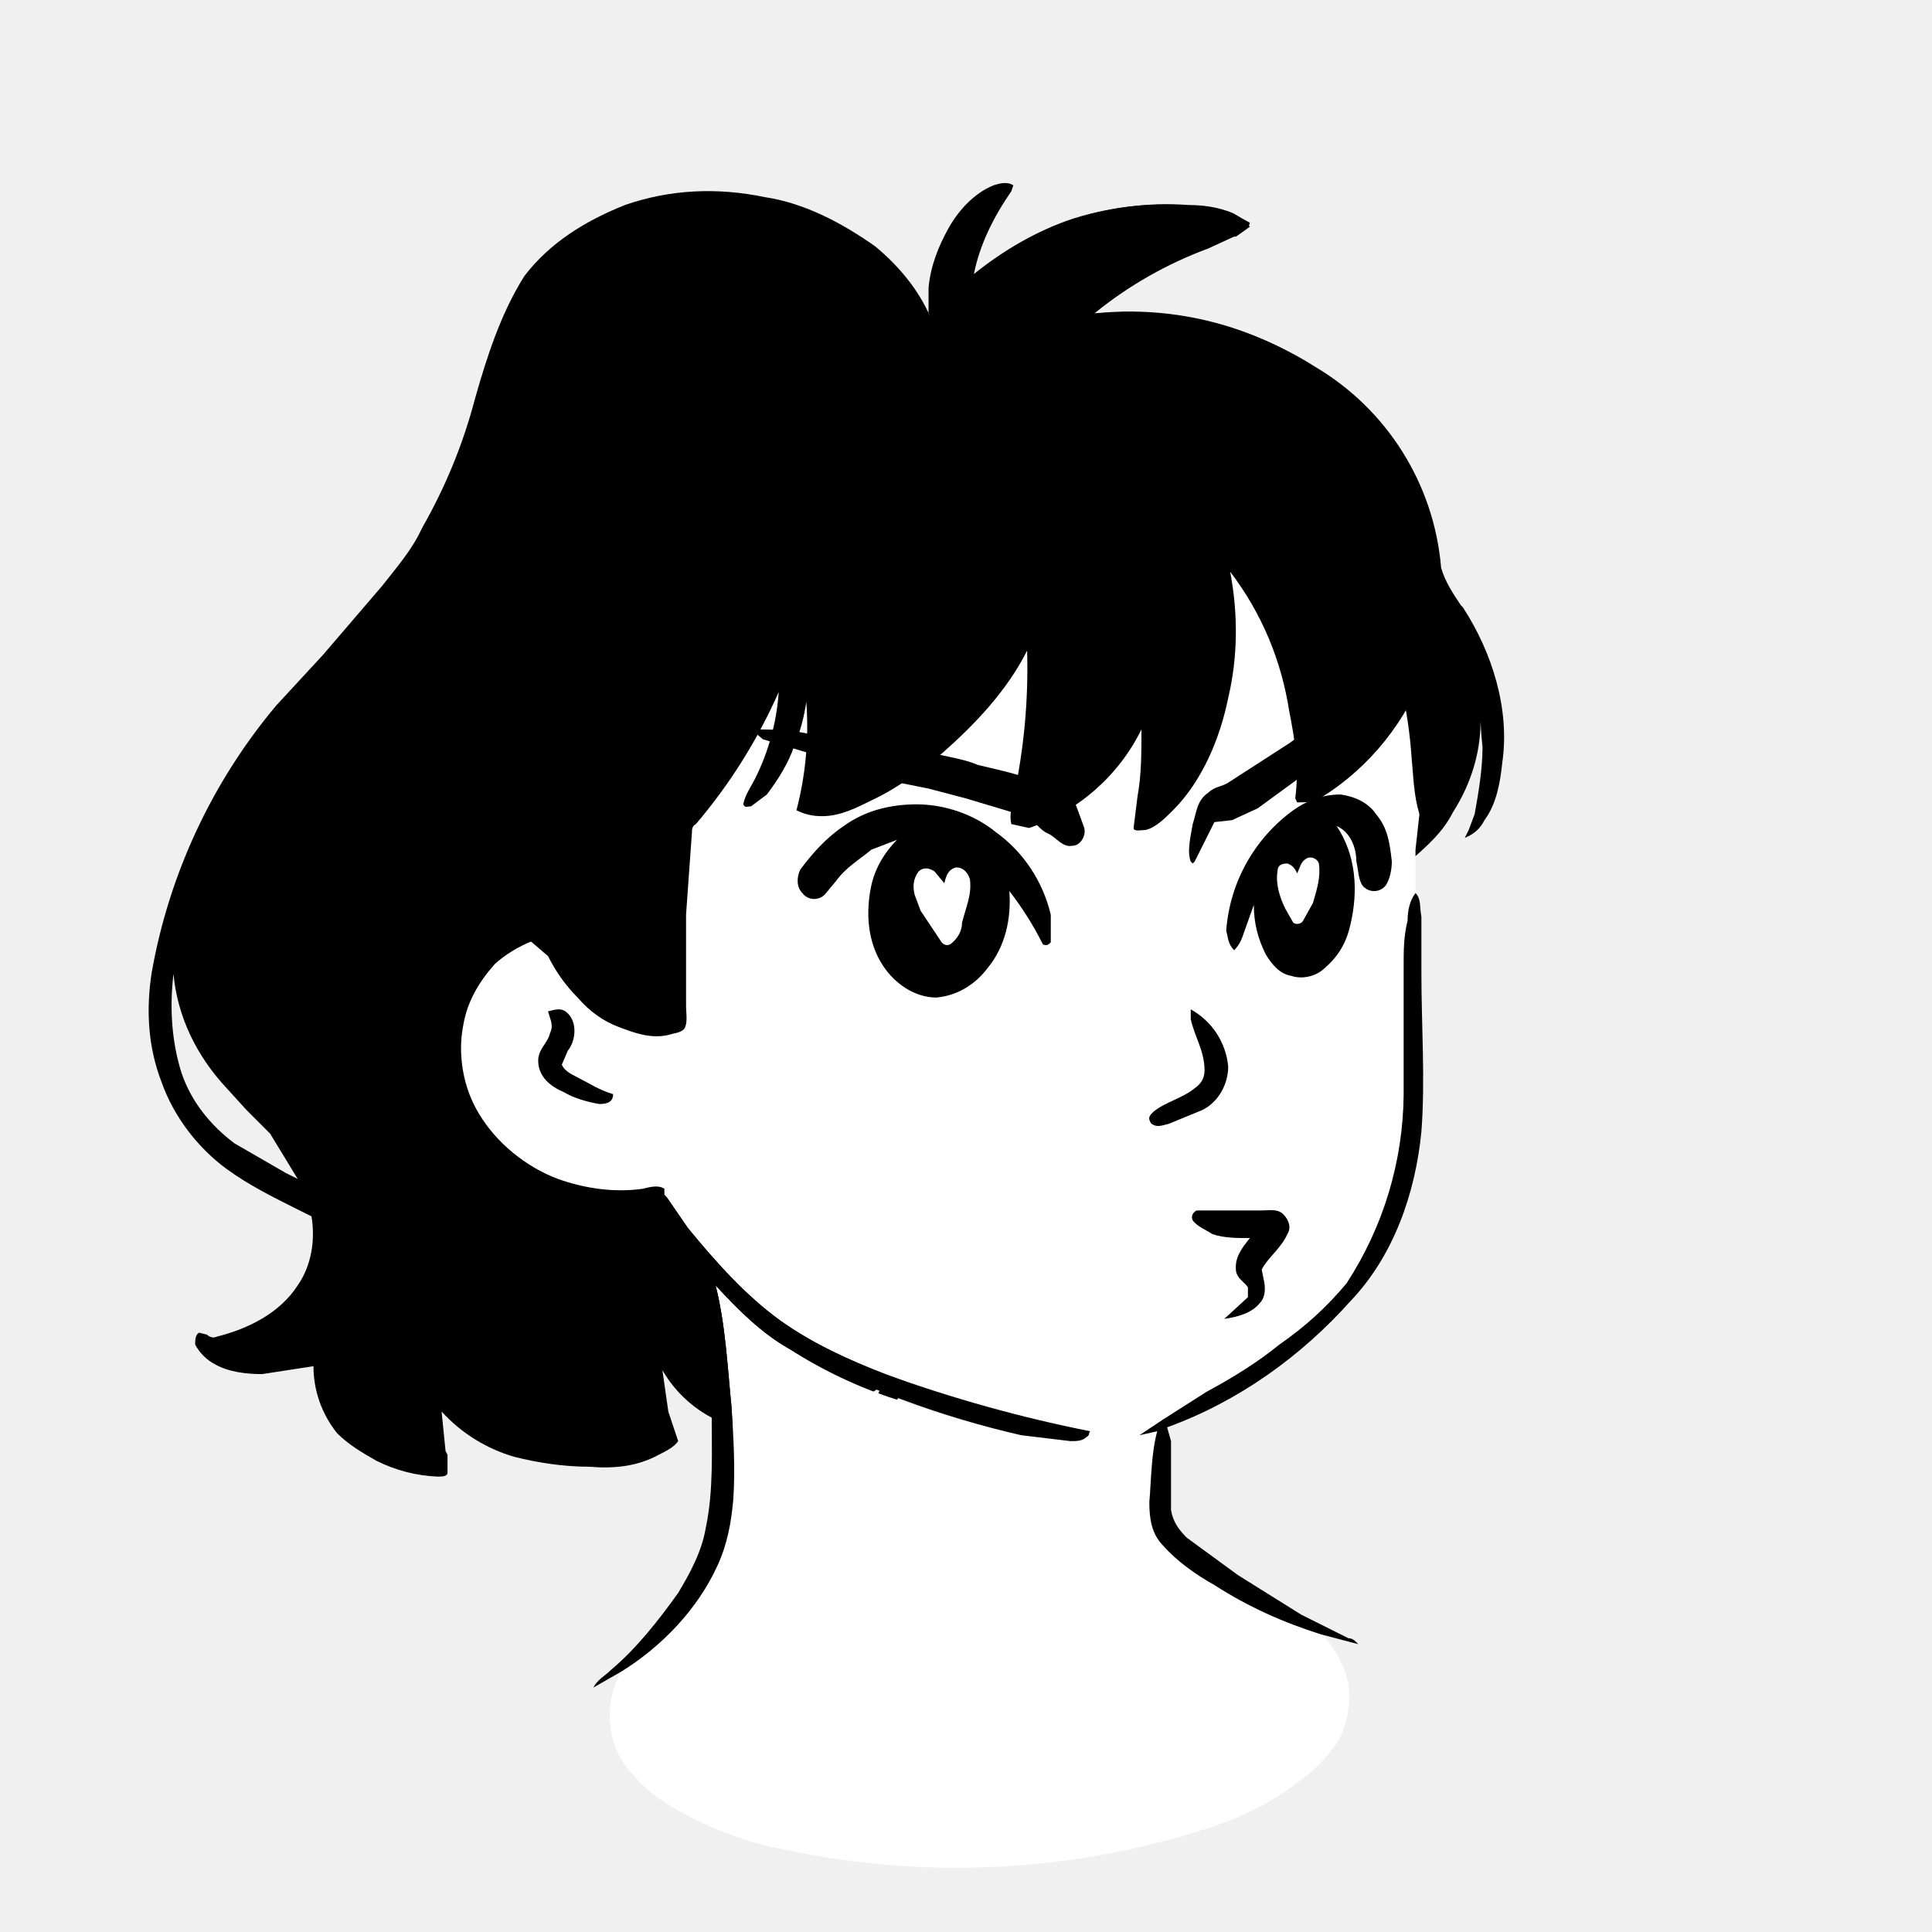
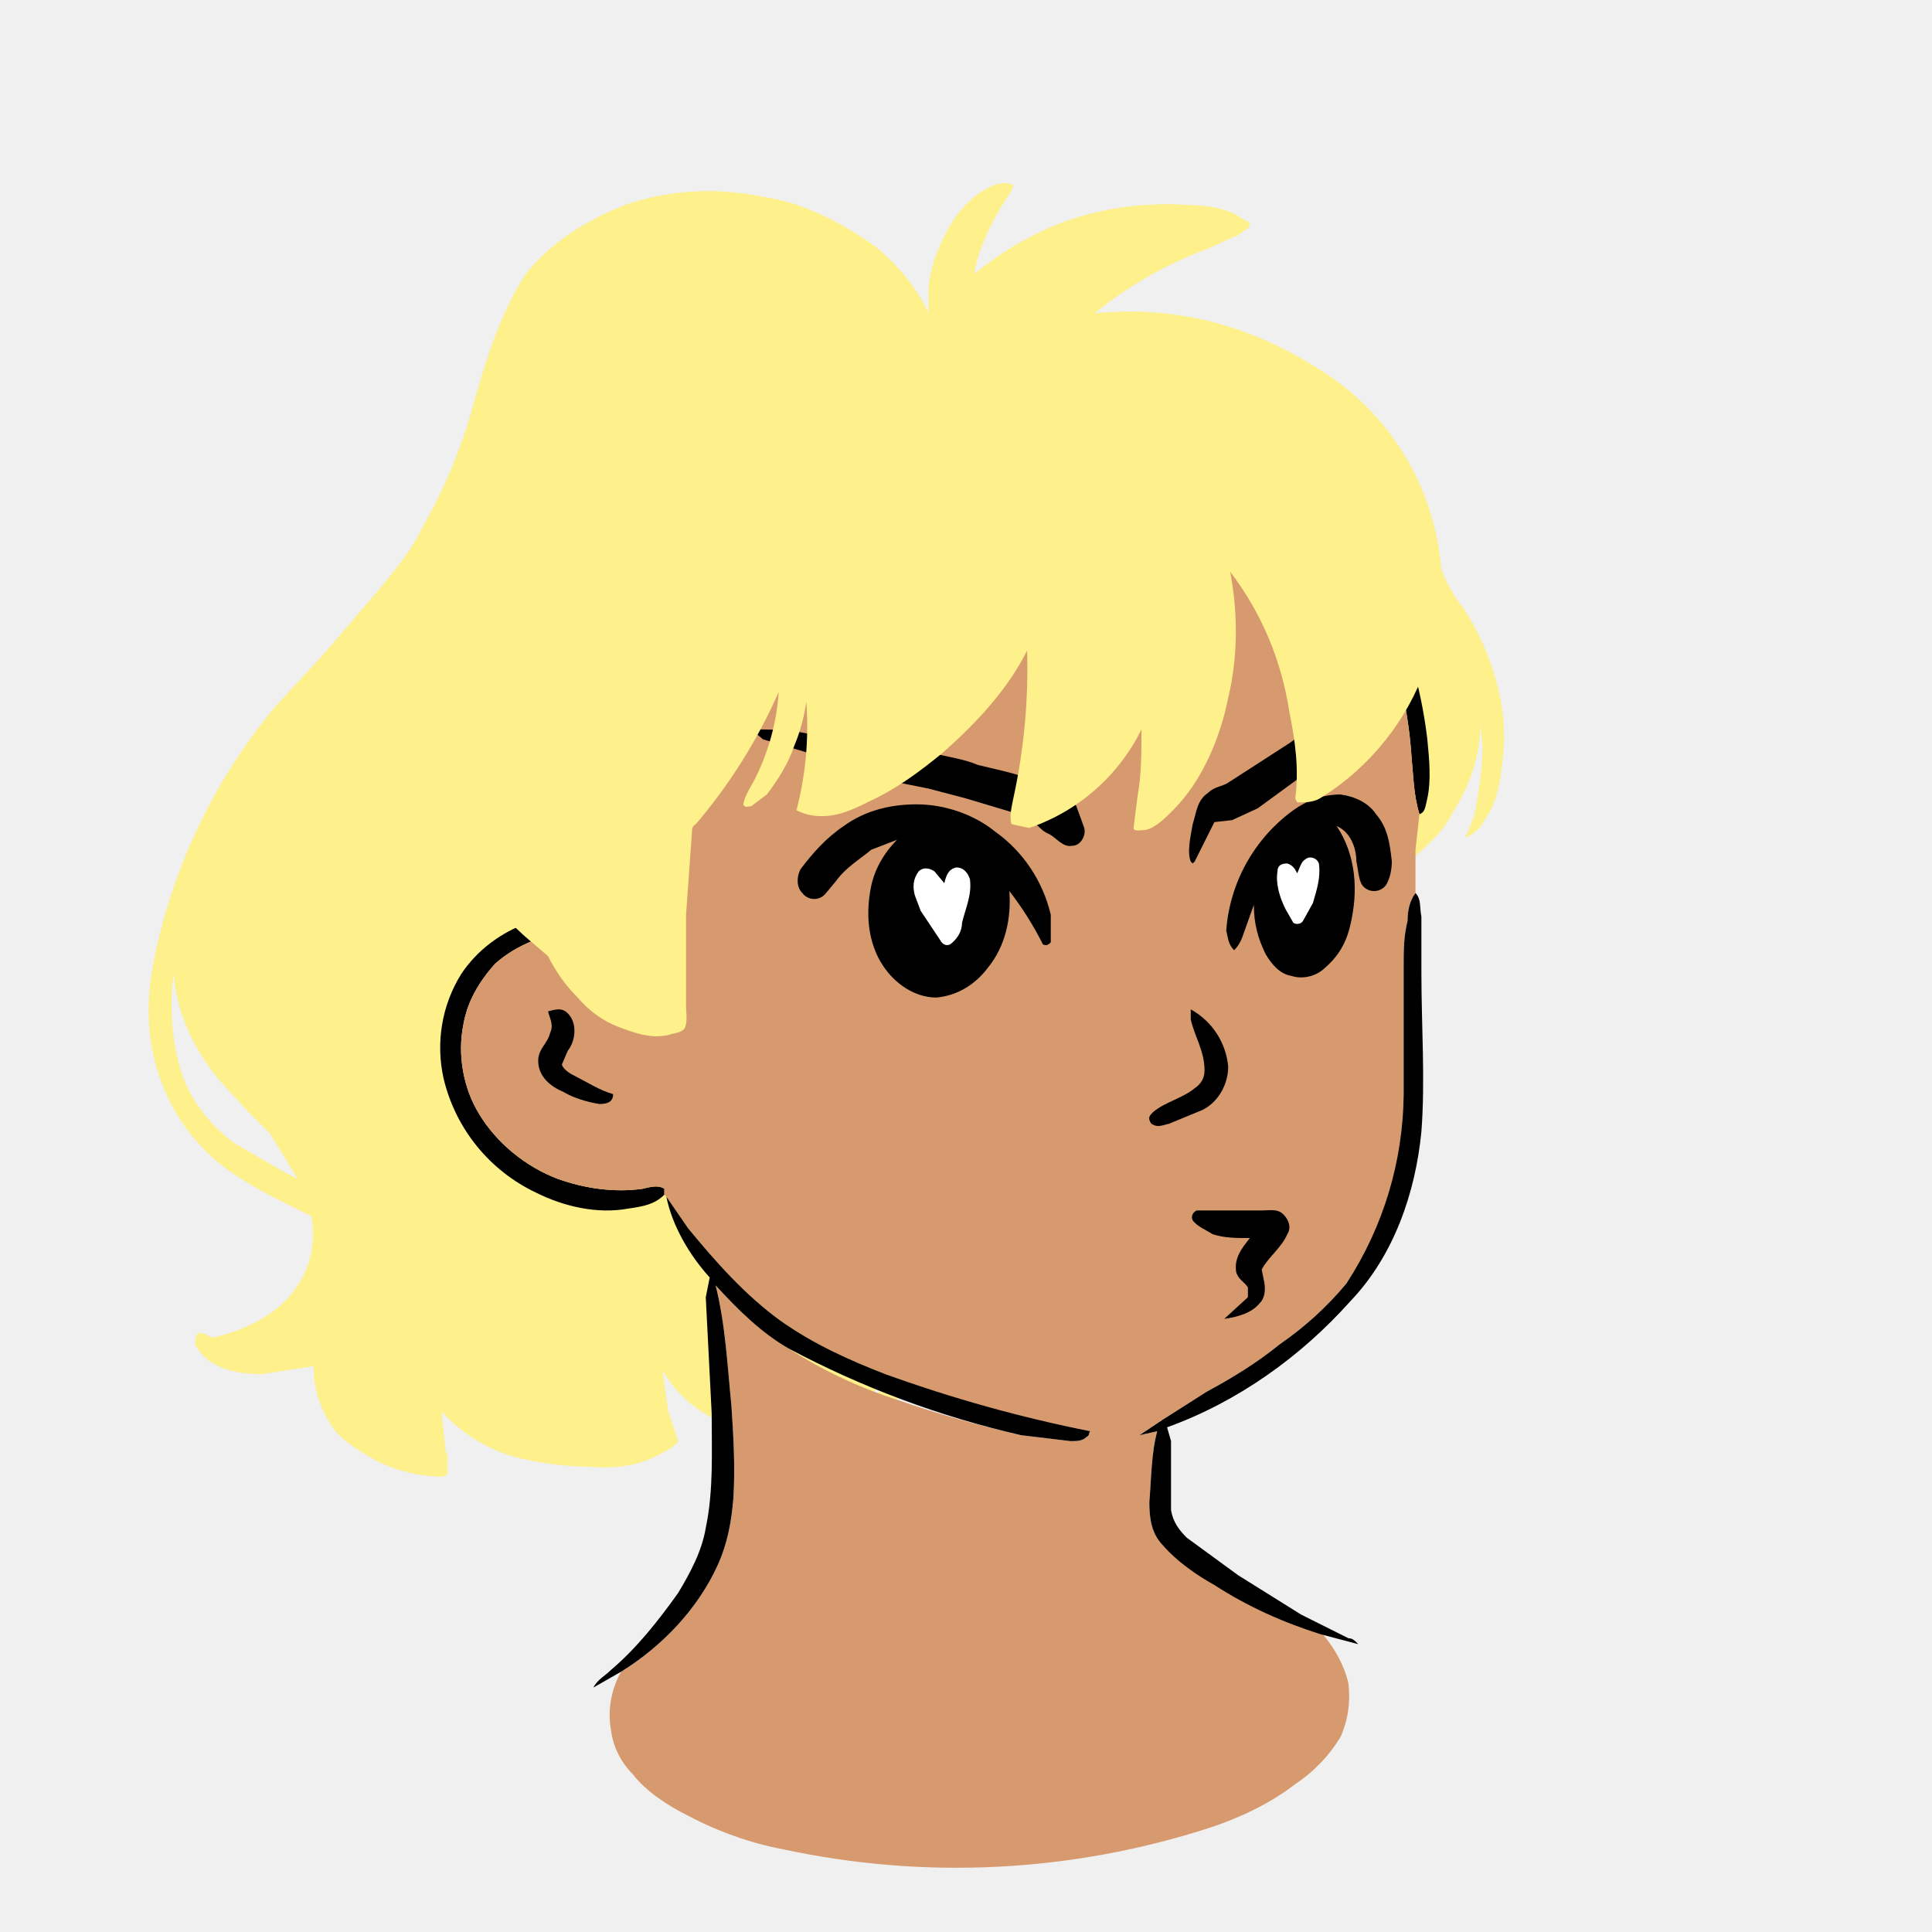
<svg xmlns="http://www.w3.org/2000/svg" viewBox="0 0 980 980" fill="none" shape-rendering="auto" width="512" height="512">
  <mask id="viewboxMask">
    <rect width="980" height="980" rx="0" ry="0" x="0" y="0" fill="#fff" />
  </mask>
  <g mask="url(#viewboxMask)">
    <g transform="translate(10 -60)">
-       <path fill-rule="evenodd" clip-rule="evenodd" d="m503 157 1-3c-3-2-7-1-10 0-10 4-18 13-23 22s-9 19-10 30v13l1 2c-6-14-16-26-28-36-17-12-36-22-56-25-24-5-48-4-71 4-20 8-38 19-51 36-12 19-19 41-25 62-6 23-15 45-27 66-5 11-13 20-20 29l-30 35-24 26a289 289 0 0 0-63 135c-3 19-2 38 5 56 6 17 18 33 33 44 11 8 23 14 35 20l8 4c2 12 0 25-7 35-9 14-25 22-41 26-2 1-4 0-5-1l-4-1c-2 1-2 4-2 6 2 4 6 8 10 10 7 4 16 5 24 5l26-4c0 12 4 24 12 34 6 6 13 10 20 14a76 76 0 0 0 31 8c2 0 5 0 5-2v-9l-1-2-2-20c10 11 23 19 37 23 12 3 25 5 38 5 12 1 24 0 35-6 4-2 8-4 10-7l-5-15-3-21a63 63 0 0 0 68 30c17-4 30-12 43-22a32 32 0 0 1-6 11l-1 3c6 0 11-3 15-7 4-5 6-12 8-18 1-9-1-19-3-28l-8-19-19-40a1593 1593 0 0 1-31-68 508 508 0 0 1-23-110c-1-11-2-22-5-33v-1l1-5 20-37c-1 15-5 30-12 44l-2 3c-2 4-4 7-4 12 4-1 6-1 8-4 9-9 16-20 20-32l4-17v-1a199 199 0 0 1-3 45l-2 9c3 2 7 4 11 4 10 0 21-4 29-9a215 215 0 0 0 77-75c0 22-1 45-5 67l-2 8-2 11c0 2 2 3 3 3h2c5 2 11-1 15-3h1c19-11 37-26 46-46 0 13 0 25-2 37l-1 6-1 7c0 2 2 2 3 2h1c4 0 8-4 12-6 10-10 17-21 23-33 6-14 10-28 12-43 2-17 1-34-2-50 17 21 26 47 31 74 2 14 3 27 2 41l1 2c4 0 8 0 12-2 10-6 19-14 27-23 0 14-1 29-4 43l-2 6c-1 5-2 9-1 14 9 2 19-3 26-9 8-7 16-14 21-24 9-14 14-30 14-46a196 196 0 0 0 1 13c0 11-2 23-4 34l-3 8-2 4c5-2 8-5 10-9 6-8 8-19 9-29 4-27-5-56-20-79l-1-1c-4-6-8-12-10-19a131 131 0 0 0-64-102 178 178 0 0 0-111-27h-1a205 205 0 0 1 58-33l13-6h1l7-5-2-2c-3-3-6-5-10-6a154 154 0 0 0-78 4c-18 6-35 16-50 28 3-15 10-29 19-42ZM105 612c-15-16-25-36-27-58-2 17-1 34 4 50 5 15 15 27 27 36l26 15 6 3-14-23-12-12-10-11Z" fill="#000000" />
+       <path fill-rule="evenodd" clip-rule="evenodd" d="m503 157 1-3c-3-2-7-1-10 0-10 4-18 13-23 22s-9 19-10 30v13l1 2c-6-14-16-26-28-36-17-12-36-22-56-25-24-5-48-4-71 4-20 8-38 19-51 36-12 19-19 41-25 62-6 23-15 45-27 66-5 11-13 20-20 29l-30 35-24 26a289 289 0 0 0-63 135c-3 19-2 38 5 56 6 17 18 33 33 44 11 8 23 14 35 20l8 4c2 12 0 25-7 35-9 14-25 22-41 26-2 1-4 0-5-1l-4-1c-2 1-2 4-2 6 2 4 6 8 10 10 7 4 16 5 24 5l26-4c0 12 4 24 12 34 6 6 13 10 20 14a76 76 0 0 0 31 8c2 0 5 0 5-2v-9l-1-2-2-20c10 11 23 19 37 23 12 3 25 5 38 5 12 1 24 0 35-6 4-2 8-4 10-7l-5-15-3-21a63 63 0 0 0 68 30c17-4 30-12 43-22a32 32 0 0 1-6 11l-1 3c6 0 11-3 15-7 4-5 6-12 8-18 1-9-1-19-3-28l-8-19-19-40a1593 1593 0 0 1-31-68 508 508 0 0 1-23-110c-1-11-2-22-5-33v-1l1-5 20-37c-1 15-5 30-12 44l-2 3c-2 4-4 7-4 12 4-1 6-1 8-4 9-9 16-20 20-32l4-17v-1a199 199 0 0 1-3 45l-2 9c3 2 7 4 11 4 10 0 21-4 29-9a215 215 0 0 0 77-75c0 22-1 45-5 67l-2 8-2 11c0 2 2 3 3 3h2c5 2 11-1 15-3h1c19-11 37-26 46-46 0 13 0 25-2 37l-1 6-1 7c0 2 2 2 3 2h1c4 0 8-4 12-6 10-10 17-21 23-33 6-14 10-28 12-43 2-17 1-34-2-50 17 21 26 47 31 74 2 14 3 27 2 41l1 2c4 0 8 0 12-2 10-6 19-14 27-23 0 14-1 29-4 43l-2 6c-1 5-2 9-1 14 9 2 19-3 26-9 8-7 16-14 21-24 9-14 14-30 14-46a196 196 0 0 0 1 13c0 11-2 23-4 34l-3 8-2 4c5-2 8-5 10-9 6-8 8-19 9-29 4-27-5-56-20-79l-1-1c-4-6-8-12-10-19a131 131 0 0 0-64-102 178 178 0 0 0-111-27h-1a205 205 0 0 1 58-33l13-6h1l7-5-2-2c-3-3-6-5-10-6a154 154 0 0 0-78 4c-18 6-35 16-50 28 3-15 10-29 19-42ZM105 612c-15-16-25-36-27-58-2 17-1 34 4 50 5 15 15 27 27 36l26 15 6 3-14-23-12-12-10-11Z" fill="#fef08a" />
      <path d="M495 231a231 231 0 0 1 219 204c1 10 2 21 0 30-1 4-1 7-4 8-3-10-3-19-4-29a220 220 0 0 0-239-205c-42 4-83 19-117 44l-17 13a221 221 0 0 0-78 164c0 23 7 43 15 64h17c3 1 4 4 2 6l-6 2c-15 1-31 7-42 17-8 9-14 19-16 31-3 15 0 32 8 45 9 15 24 27 40 33 14 5 29 7 43 5 4-1 8-2 11 0v3c-5 5-11 6-18 7-16 3-33-1-47-8a86 86 0 0 1-47-58c-4-18-1-37 9-53 8-12 20-21 34-26-7-14-10-28-12-43-2-18-2-35 0-53 1-13 4-25 8-38a227 227 0 0 1 99-122c41-28 92-43 142-41Z" fill="#000" />
-       <path d="M535 244a220 220 0 0 1 171 200c1 10 1 19 4 29l-2 18v22c-3 4-4 9-4 14-2 8-2 15-2 23v65c0 21-3 42-11 61-4 13-10 24-18 35-10 12-21 22-34 31-11 9-24 17-37 24l-22 14-12 8 9-2c-3 11-3 24-4 36 0 8 1 16 7 22a235 235 0 0 0 81 45c6 7 11 16 13 25 1 9 0 18-4 27-6 10-14 18-23 24-13 10-28 17-43 22a417 417 0 0 1-217 11c-16-3-33-9-48-17-10-5-21-12-28-21-6-6-10-14-11-22-2-10 0-21 5-30 21-13 39-32 49-54 5-11 7-22 8-34 1-16 0-32-1-47-2-20-3-41-8-61 11 12 23 24 37 32 17 11 36 20 55 26 20 7 41 13 63 18l25 3c3 0 6 0 8-2 2-1 1-2 2-3l-17-2c-29-7-58-16-87-27-18-7-36-15-53-27-18-13-33-30-47-47l-11-16-1-1v-3c-3-2-7-1-11 0-14 2-29 0-43-5-16-6-31-18-40-33-8-13-11-30-8-45 2-12 8-22 16-31 11-10 27-16 42-17l6-2c2-2 1-5-2-6h-17c-8-21-15-41-15-64-1-14 2-27 5-41a221 221 0 0 1 73-123l17-13a230 230 0 0 1 185-39Z" fill="#ffffff" />
+       <path d="M535 244a220 220 0 0 1 171 200c1 10 1 19 4 29l-2 18v22c-3 4-4 9-4 14-2 8-2 15-2 23v65c0 21-3 42-11 61-4 13-10 24-18 35-10 12-21 22-34 31-11 9-24 17-37 24l-22 14-12 8 9-2c-3 11-3 24-4 36 0 8 1 16 7 22a235 235 0 0 0 81 45c6 7 11 16 13 25 1 9 0 18-4 27-6 10-14 18-23 24-13 10-28 17-43 22a417 417 0 0 1-217 11c-16-3-33-9-48-17-10-5-21-12-28-21-6-6-10-14-11-22-2-10 0-21 5-30 21-13 39-32 49-54 5-11 7-22 8-34 1-16 0-32-1-47-2-20-3-41-8-61 11 12 23 24 37 32 17 11 36 20 55 26 20 7 41 13 63 18l25 3c3 0 6 0 8-2 2-1 1-2 2-3l-17-2c-29-7-58-16-87-27-18-7-36-15-53-27-18-13-33-30-47-47l-11-16-1-1v-3c-3-2-7-1-11 0-14 2-29 0-43-5-16-6-31-18-40-33-8-13-11-30-8-45 2-12 8-22 16-31 11-10 27-16 42-17l6-2c2-2 1-5-2-6h-17c-8-21-15-41-15-64-1-14 2-27 5-41a221 221 0 0 1 73-123l17-13a230 230 0 0 1 185-39Z" fill="#d69a6e" />
      <path d="M708 513c3 3 2 7 3 12v29c0 26 2 54 0 80-3 31-14 63-36 86-25 28-57 51-93 64l2 7v35c1 6 4 10 8 14l26 19 32 20 24 12c2 0 3 1 5 3l-19-5c-19-6-37-14-54-25-9-5-19-12-26-20-6-6-7-14-7-22 1-12 1-25 4-36l-9 2 12-8 22-14c13-7 26-15 37-24 13-9 24-19 34-31a178 178 0 0 0 29-96v-65c0-8 0-15 2-23 0-5 1-10 4-14ZM278 574c5 5 4 14 0 19l-3 7c1 3 5 5 7 6 6 3 12 7 19 9 0 4-3 5-7 5-6-1-13-3-18-6-7-3-13-8-13-16 0-6 5-9 6-14 2-4 0-7-1-11 4-1 7-2 10 1ZM328 667l11 16c14 17 29 34 47 47 17 12 35 20 53 27a714 714 0 0 0 104 29c-1 1 0 2-2 3-2 2-5 2-8 2l-25-3a478 478 0 0 1-118-44c-14-8-26-20-37-32 5 20 6 41 8 61 1 15 2 31 1 47-1 12-3 23-8 34-10 22-28 41-49 54l-14 8c2-4 6-6 9-9 13-11 24-25 34-39 6-10 12-21 14-33 4-19 3-39 3-58l-3-59 2-10c-10-11-19-26-22-41Z" fill="#000" />
      <path d="M670 463c7 1 14 4 18 10 6 7 7 15 8 24 0 4-1 9-3 12-3 4-9 4-12 0-2-3-2-8-3-12 0-7-3-15-10-18 10 15 11 33 7 50-2 9-6 16-13 22-4 4-11 6-17 4-6-1-10-6-13-11-4-8-6-16-6-25l-5 14c-1 3-2 6-5 9-3-3-3-6-4-10a83 83 0 0 1 34-61c7-5 15-8 24-8ZM455 468c14 0 29 5 40 14 14 10 24 25 28 42v14c-1 1-2 2-4 1a163 163 0 0 0-17-27c1 14-2 28-11 39-6 8-15 14-26 15-11 0-21-7-27-16-8-12-9-27-6-41 2-9 7-17 13-23l-13 5c-6 5-13 9-18 16l-5 6c-3 4-9 4-12 0-3-3-3-8-1-12 6-8 13-16 22-22 11-8 24-11 37-11Z" fill="#000000" />
      <path d="M659 498c1 7-1 13-3 20l-5 9c-1 2-4 2-5 1l-4-7c-3-6-5-13-4-19 0-3 2-4 5-4 3 1 4 3 5 5 1-2 2-6 4-7 2-2 6-1 7 2ZM475 500c4 0 6 3 7 6 1 8-2 14-4 22 0 4-2 8-6 11-2 1-4 0-5-2l-10-15-3-8c-1-4-1-8 2-12 2-2 5-2 8 0l5 6c1-4 2-7 6-8Z" fill="#fff" />
      <path d="m688 421 1 2-13 14c-7 6-14 10-22 14l-26 19-13 6-9 1-10 20-1 1-1-1c-2-5 0-13 1-19 2-6 2-12 8-16 3-3 7-3 10-5l31-20c8-6 16-11 25-13l19-3ZM371 430c9 0 19 0 28 2 9 1 17 4 26 6 5 2 10 1 15 2 8 0 15-1 23 2 8 2 16 3 23 6 12 3 24 5 35 11 0-2 0-4 2-6 2-1 5 0 6 2 5 7 8 17 11 25 1 4-2 9-6 9-5 1-8-4-12-6-5-2-7-7-12-9l-30-9-19-5-15-3-15-4-24-9-30-9-6-5Z" fill="#000000" />
      <path d="M594 572a37 37 0 0 1 19 29c0 9-5 18-13 22l-17 7c-4 1-6 2-9 0-2-3-1-4 1-6 6-5 15-7 21-12 3-2 5-5 5-9 0-10-5-17-7-26v-5Z" fill="#000000" />
      <path d="M597 674h33c4 0 8-1 11 2s4 7 2 10c-3 7-10 12-13 18l1 5c1 4 1 9-2 12-4 5-11 7-18 8l12-11v-5c-2-3-5-4-6-8-1-7 3-12 7-17-7 0-13 0-19-2-3-2-8-4-10-7-1-2 0-4 2-5Z" fill="#000000" />
-       <path d="M593 164c7 0 15 1 22 4l9 5c-1 4-4 4-6 6l-33 14c-14 7-28 16-40 26a169 169 0 0 1 139 50 123 123 0 0 1 29 130c-9 26-28 50-52 65-4 3-8 3-13 3l-1-2c2-15 0-29-3-44-4-26-14-50-30-71 4 21 4 43-1 64-4 20-13 42-28 57-4 4-9 9-14 10-2 0-6 1-6-1l2-16c2-11 2-22 2-34a99 99 0 0 1-57 50l-9-2c-1-4 0-8 1-13a309 309 0 0 0 7-75c-10 20-26 37-43 52-11 9-23 18-36 24-8 4-16 8-25 8-5 0-9-1-13-3a168 168 0 0 0 5-55c-1 7-3 15-6 22-3 9-8 17-14 25l-8 6c-2 0-3 1-4-1 1-5 4-9 6-13 7-14 11-29 12-44a273 273 0 0 1-42 67c-2 1-2 3-2 4l-3 42v46c0 4 1 9-1 12-2 2-5 2-8 3-9 2-17-1-25-4s-15-8-21-15c-6-6-11-13-15-21l-7-6a138 138 0 0 1-51-111c0-27 8-53 19-77a254 254 0 0 1 181-131c17-2 36-3 53 1l16-17a151 151 0 0 1 114-40Z" fill="#000000" />
+       <path d="M593 164c7 0 15 1 22 4l9 5c-1 4-4 4-6 6l-33 14c-14 7-28 16-40 26a169 169 0 0 1 139 50 123 123 0 0 1 29 130c-9 26-28 50-52 65-4 3-8 3-13 3l-1-2c2-15 0-29-3-44-4-26-14-50-30-71 4 21 4 43-1 64-4 20-13 42-28 57-4 4-9 9-14 10-2 0-6 1-6-1l2-16c2-11 2-22 2-34a99 99 0 0 1-57 50l-9-2c-1-4 0-8 1-13a309 309 0 0 0 7-75c-10 20-26 37-43 52-11 9-23 18-36 24-8 4-16 8-25 8-5 0-9-1-13-3a168 168 0 0 0 5-55c-1 7-3 15-6 22-3 9-8 17-14 25l-8 6c-2 0-3 1-4-1 1-5 4-9 6-13 7-14 11-29 12-44a273 273 0 0 1-42 67c-2 1-2 3-2 4l-3 42v46c0 4 1 9-1 12-2 2-5 2-8 3-9 2-17-1-25-4s-15-8-21-15c-6-6-11-13-15-21l-7-6a138 138 0 0 1-51-111c0-27 8-53 19-77a254 254 0 0 1 181-131c17-2 36-3 53 1l16-17a151 151 0 0 1 114-40Z" fill="#fef08a" />
    </g>
    <g transform="translate(10 -60)" />
  </g>
</svg>
